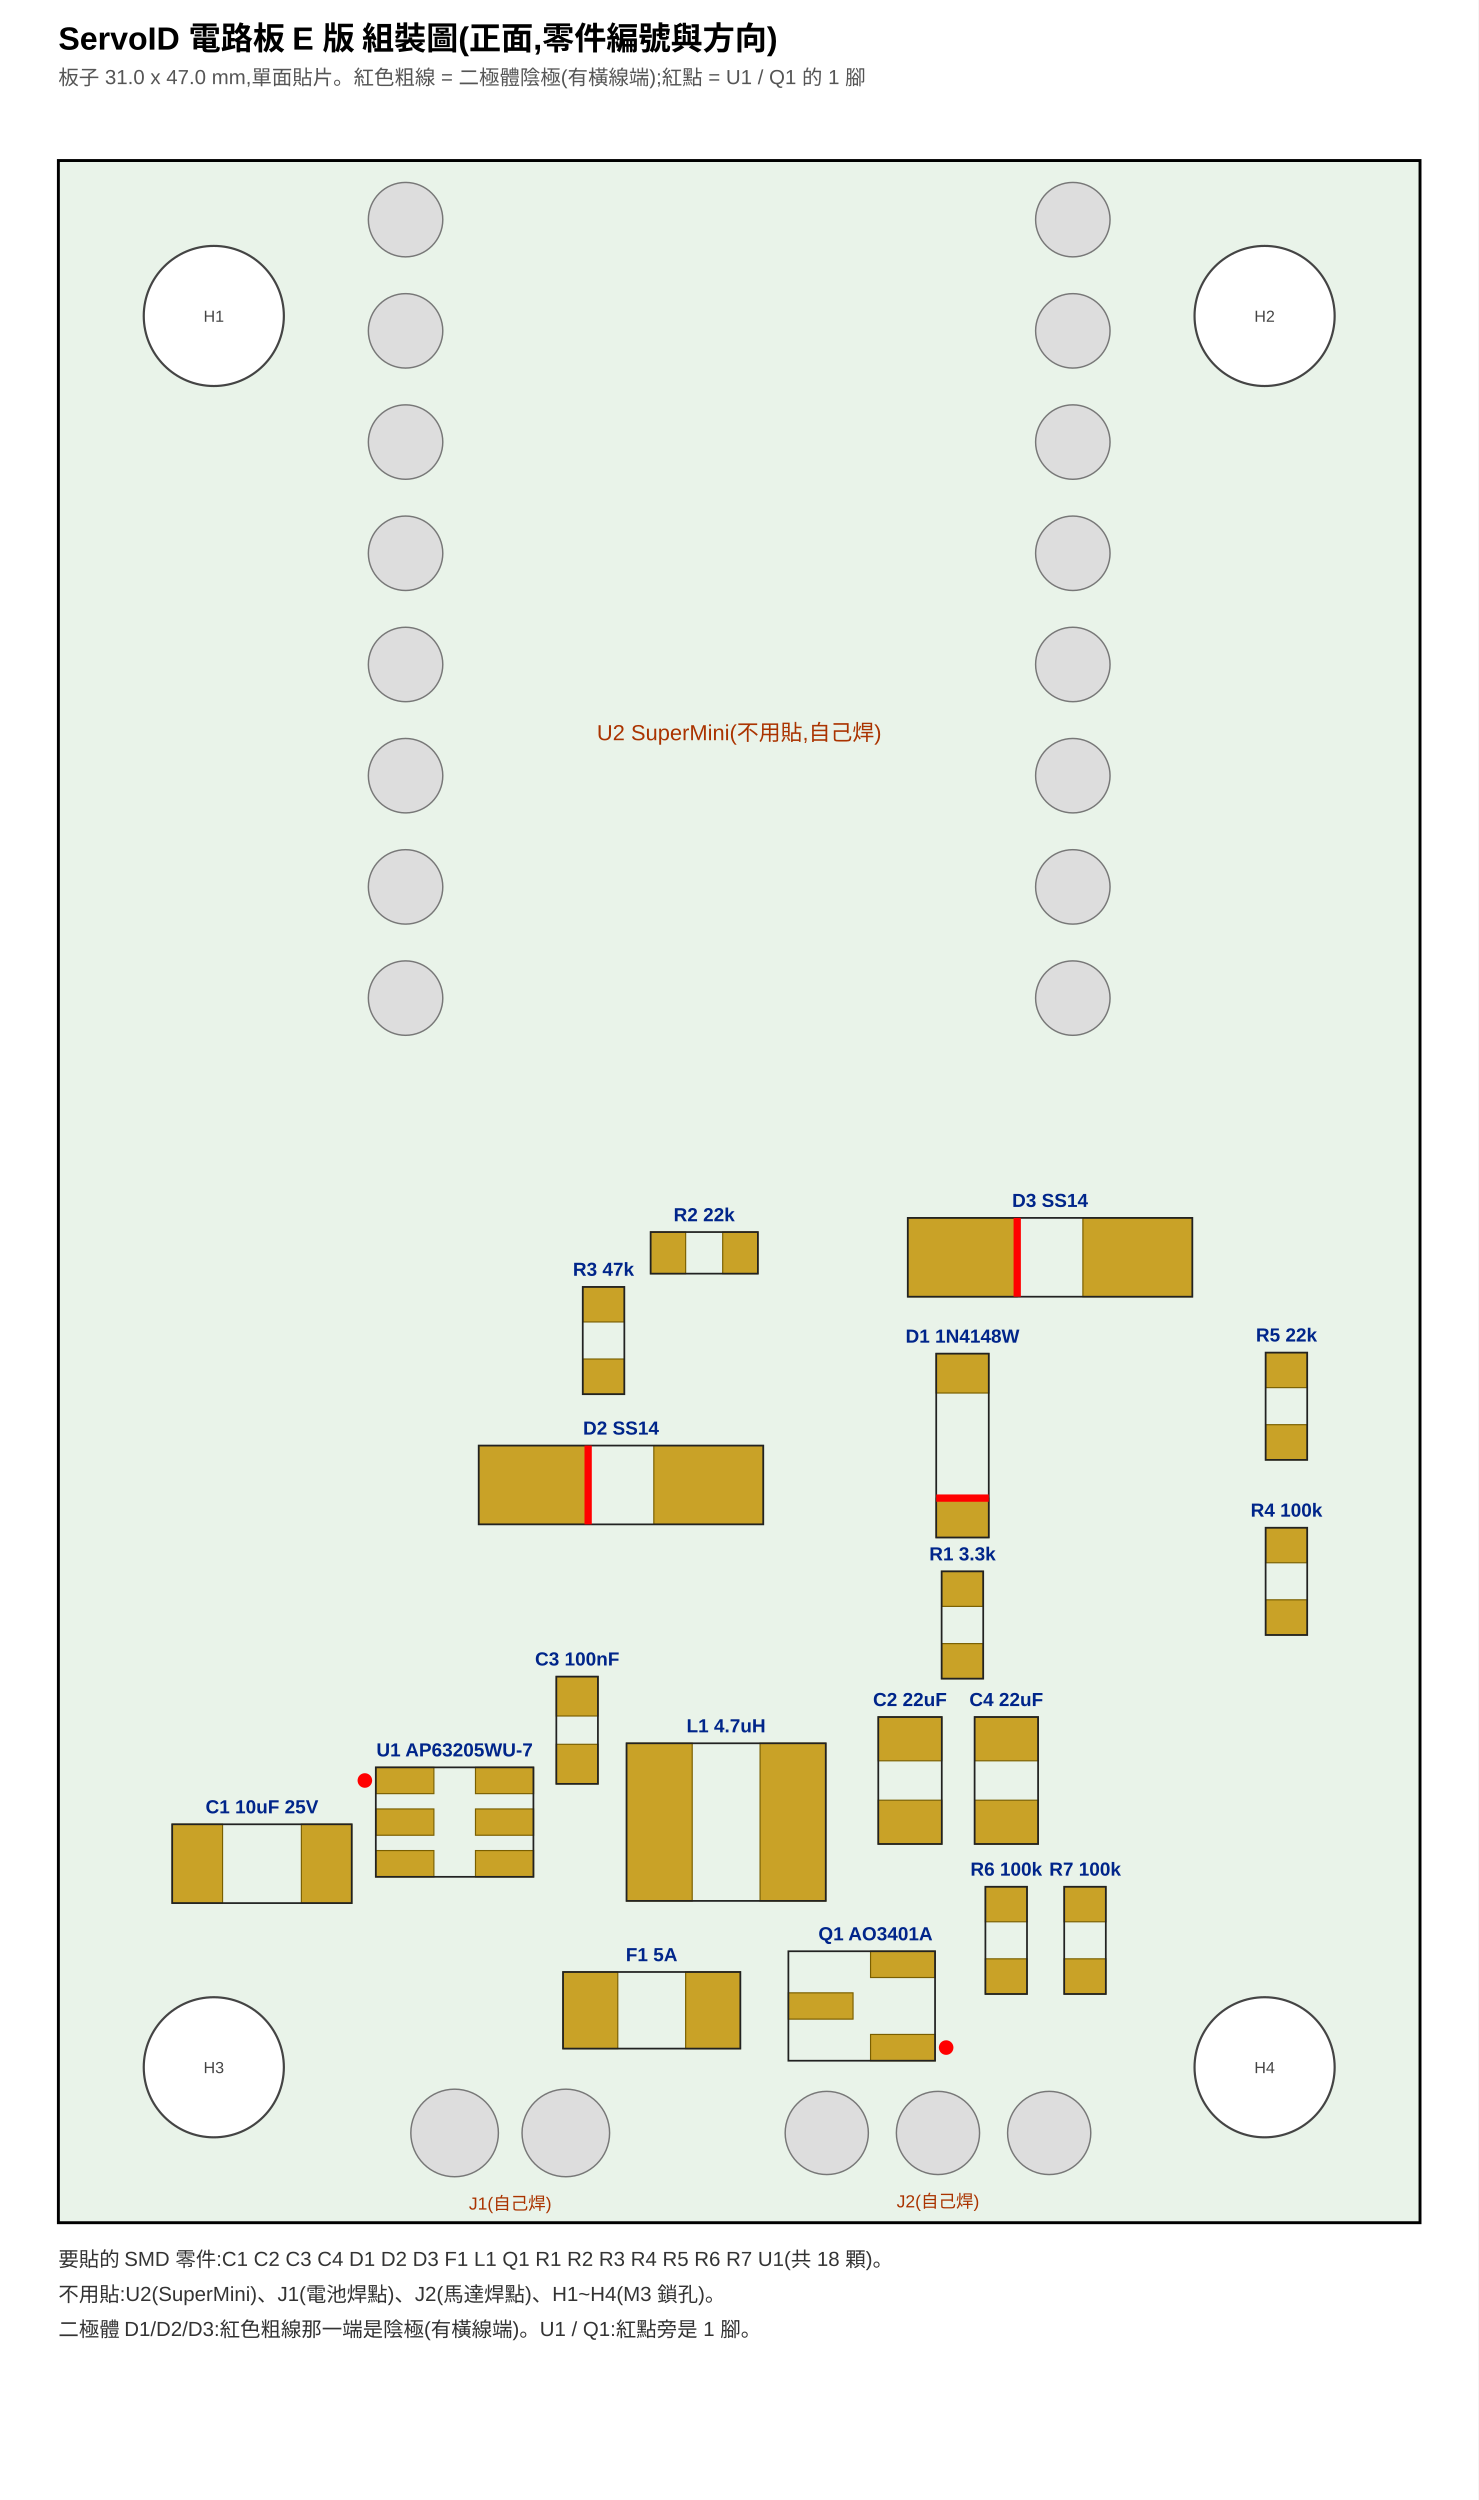
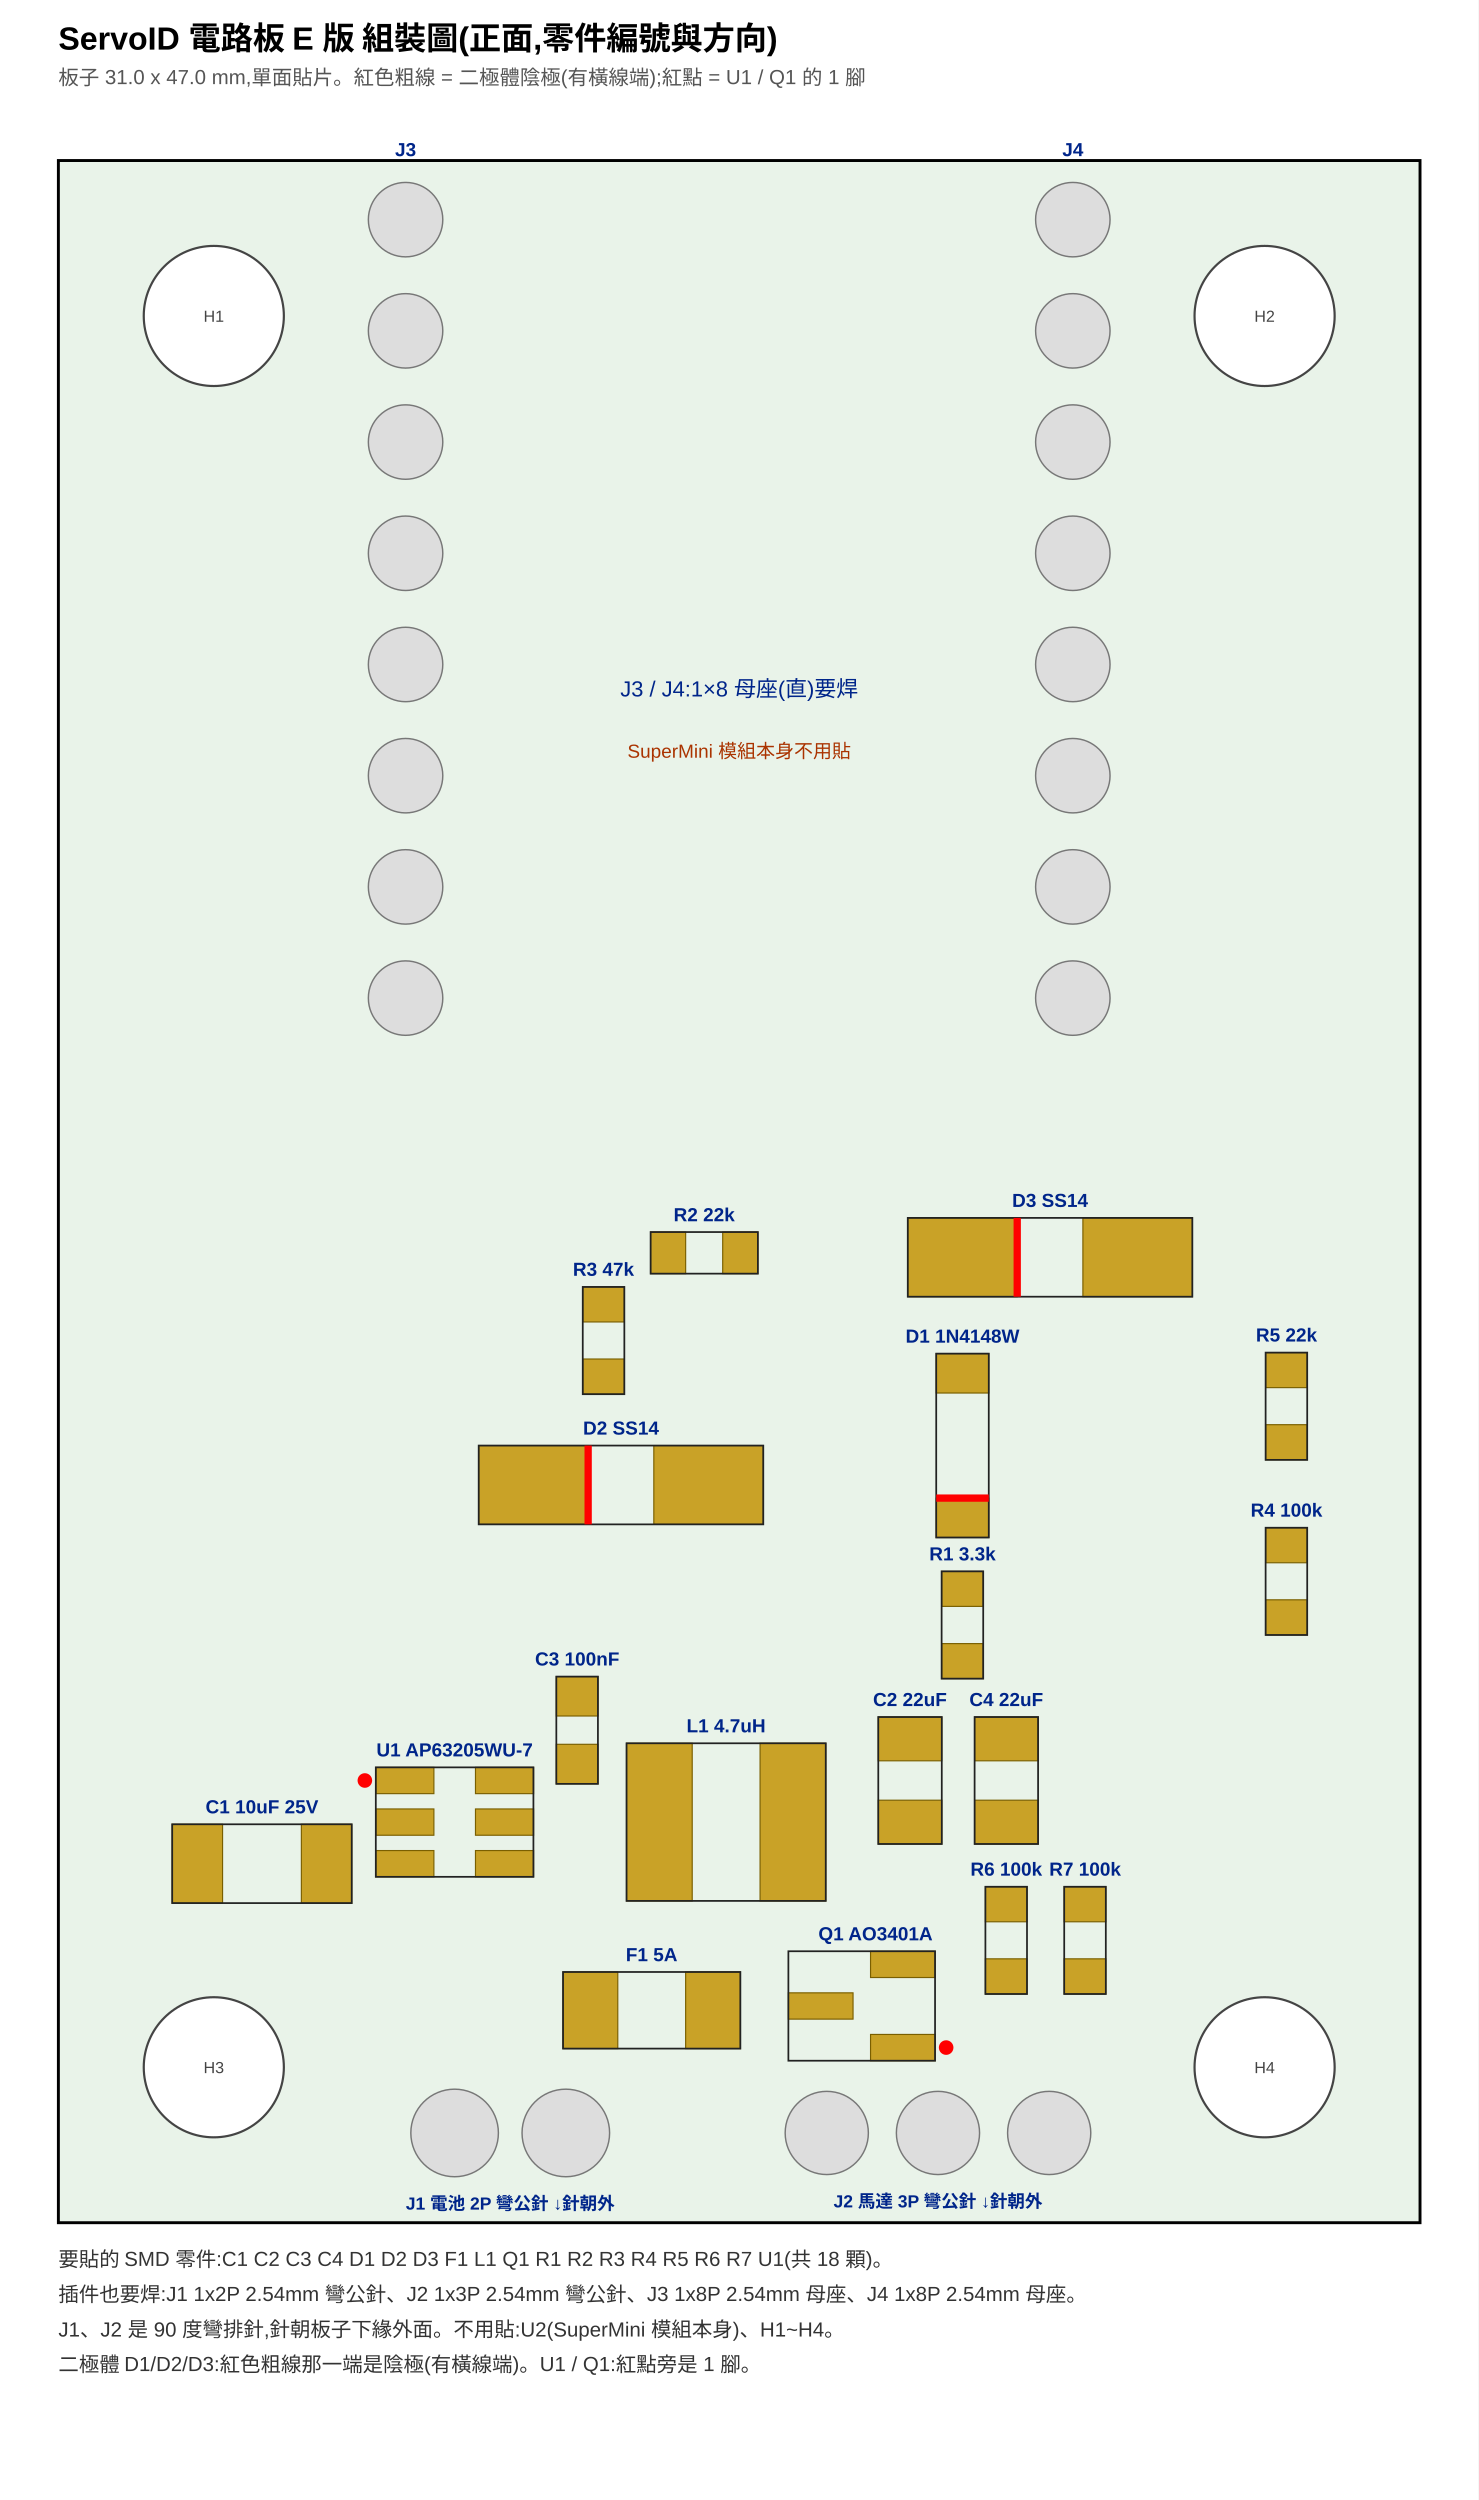
<svg xmlns="http://www.w3.org/2000/svg" width="1013" height="1713" font-family="Microsoft JhengHei, Arial">
  <rect width="100%" height="100%" fill="white" />
  <text x="40" y="34" font-size="22" font-weight="bold">ServoID 電路板 E 版  組裝圖(正面,零件編號與方向)</text>
  <text x="40" y="58" font-size="14" fill="#555">板子 31.0 x 47.0 mm,單面貼片。紅色粗線 = 二極體陰極(有橫線端);紅點 = U1 / Q1 的 1 腳</text>
  <rect x="40.0" y="110.0" width="933.0" height="1413.0" fill="#e9f3e9" stroke="black" stroke-width="2" />
  <rect x="118.0" y="1250.0" width="34.5" height="54.0" fill="#c9a227" stroke="#7a5f00" stroke-width="0.8" />
  <rect x="206.5" y="1250.0" width="34.5" height="54.0" fill="#c9a227" stroke="#7a5f00" stroke-width="0.8" />
  <rect x="118.0" y="1250.0" width="123.0" height="54.0" fill="none" stroke="#222" stroke-width="1.2" />
  <text x="179.5" y="1242.5" font-size="13" font-weight="bold" text-anchor="middle" fill="#00258a">C1 10uF 25V</text>
  <rect x="675.2" y="1342.2" width="28.5" height="24.0" fill="#c9a227" stroke="#7a5f00" stroke-width="0.8" />
  <rect x="675.2" y="1292.8" width="28.5" height="24.0" fill="#c9a227" stroke="#7a5f00" stroke-width="0.8" />
  <rect x="675.2" y="1292.8" width="28.5" height="73.5" fill="none" stroke="#222" stroke-width="1.2" />
  <text x="689.5" y="1285.2" font-size="13" font-weight="bold" text-anchor="middle" fill="#00258a">R6 100k</text>
  <rect x="328.0" y="990.5" width="75.0" height="54.0" fill="#c9a227" stroke="#7a5f00" stroke-width="0.8" />
  <rect x="448.0" y="990.5" width="75.0" height="54.0" fill="#c9a227" stroke="#7a5f00" stroke-width="0.8" />
  <rect x="328.0" y="990.5" width="195.0" height="54.0" fill="none" stroke="#222" stroke-width="1.2" />
  <line x1="403.0" y1="990.5" x2="403.0" y2="1044.5" stroke="red" stroke-width="5" />
  <text x="425.5" y="983.0" font-size="13" font-weight="bold" text-anchor="middle" fill="#00258a">D2 SS14</text>
  <rect x="641.5" y="1026.5" width="36.0" height="27.0" fill="#c9a227" stroke="#7a5f00" stroke-width="0.8" />
  <rect x="641.5" y="927.5" width="36.0" height="27.0" fill="#c9a227" stroke="#7a5f00" stroke-width="0.8" />
  <rect x="641.5" y="927.5" width="36.0" height="126.0" fill="none" stroke="#222" stroke-width="1.2" />
  <line x1="641.5" y1="1026.5" x2="677.5" y2="1026.5" stroke="red" stroke-width="5" />
  <text x="659.5" y="920.0" font-size="13" font-weight="bold" text-anchor="middle" fill="#00258a">D1 1N4148W</text>
  <rect x="429.3" y="1194.5" width="45.0" height="108.0" fill="#c9a227" stroke="#7a5f00" stroke-width="0.8" />
  <rect x="520.8" y="1194.5" width="45.0" height="108.0" fill="#c9a227" stroke="#7a5f00" stroke-width="0.8" />
  <rect x="429.3" y="1194.5" width="136.5" height="108.0" fill="none" stroke="#222" stroke-width="1.2" />
  <text x="497.5" y="1187.0" font-size="13" font-weight="bold" text-anchor="middle" fill="#00258a">L1 4.7uH</text>
  <rect x="601.8" y="1233.5" width="43.5" height="30.0" fill="#c9a227" stroke="#7a5f00" stroke-width="0.8" />
  <rect x="601.8" y="1176.5" width="43.5" height="30.0" fill="#c9a227" stroke="#7a5f00" stroke-width="0.8" />
  <rect x="601.8" y="1176.5" width="43.5" height="87.0" fill="none" stroke="#222" stroke-width="1.2" />
  <text x="623.5" y="1169.0" font-size="13" font-weight="bold" text-anchor="middle" fill="#00258a">C2 22uF</text>
  <circle cx="146.5" cy="1416.5" r="48.0" fill="white" stroke="#444" stroke-width="1.5" />
  <text x="146.5" y="1420.5" font-size="11" fill="#444" text-anchor="middle">H3</text>
  <rect x="645.2" y="1126.2" width="28.5" height="24.0" fill="#c9a227" stroke="#7a5f00" stroke-width="0.8" />
  <rect x="645.2" y="1076.7" width="28.5" height="24.0" fill="#c9a227" stroke="#7a5f00" stroke-width="0.8" />
  <rect x="645.2" y="1076.7" width="28.5" height="73.5" fill="none" stroke="#222" stroke-width="1.2" />
  <text x="659.5" y="1069.2" font-size="13" font-weight="bold" text-anchor="middle" fill="#00258a">R1 3.3k</text>
  <circle cx="566.5" cy="1461.5" r="28.5" fill="#ddd" stroke="#777" stroke-width="1" />
  <circle cx="642.7" cy="1461.5" r="28.5" fill="#ddd" stroke="#777" stroke-width="1" />
  <circle cx="718.9" cy="1461.5" r="28.5" fill="#ddd" stroke="#777" stroke-width="1" />
-   <text x="642.7" y="1512.5" font-size="12" text-anchor="middle" fill="#a30">J2(自己焊)</text>
+   <text x="642.7" y="1512.5" font-size="12" font-weight="bold" text-anchor="middle" fill="#00258a">J2 馬達 3P 彎公針 ↓針朝外</text>
  <rect x="622.0" y="834.5" width="75.0" height="54.0" fill="#c9a227" stroke="#7a5f00" stroke-width="0.8" />
  <rect x="742.0" y="834.5" width="75.0" height="54.0" fill="#c9a227" stroke="#7a5f00" stroke-width="0.8" />
  <rect x="622.0" y="834.5" width="195.0" height="54.0" fill="none" stroke="#222" stroke-width="1.2" />
  <line x1="697.0" y1="834.5" x2="697.0" y2="888.5" stroke="red" stroke-width="5" />
  <text x="719.5" y="827.0" font-size="13" font-weight="bold" text-anchor="middle" fill="#00258a">D3 SS14</text>
  <circle cx="146.5" cy="216.5" r="48.0" fill="white" stroke="#444" stroke-width="1.5" />
  <text x="146.5" y="220.5" font-size="11" fill="#444" text-anchor="middle">H1</text>
  <rect x="667.8" y="1233.5" width="43.5" height="30.0" fill="#c9a227" stroke="#7a5f00" stroke-width="0.8" />
  <rect x="667.8" y="1176.5" width="43.5" height="30.0" fill="#c9a227" stroke="#7a5f00" stroke-width="0.8" />
  <rect x="667.8" y="1176.5" width="43.5" height="87.0" fill="none" stroke="#222" stroke-width="1.2" />
  <text x="689.5" y="1169.0" font-size="13" font-weight="bold" text-anchor="middle" fill="#00258a">C4 22uF</text>
  <rect x="399.3" y="931.2" width="28.5" height="24.0" fill="#c9a227" stroke="#7a5f00" stroke-width="0.8" />
  <rect x="399.3" y="881.8" width="28.5" height="24.0" fill="#c9a227" stroke="#7a5f00" stroke-width="0.8" />
  <rect x="399.3" y="881.8" width="28.5" height="73.5" fill="none" stroke="#222" stroke-width="1.2" />
  <text x="413.5" y="874.2" font-size="13" font-weight="bold" text-anchor="middle" fill="#00258a">R3 47k</text>
  <rect x="867.2" y="1096.2" width="28.5" height="24.0" fill="#c9a227" stroke="#7a5f00" stroke-width="0.8" />
  <rect x="867.2" y="1046.8" width="28.5" height="24.0" fill="#c9a227" stroke="#7a5f00" stroke-width="0.8" />
  <rect x="867.2" y="1046.8" width="28.5" height="73.5" fill="none" stroke="#222" stroke-width="1.2" />
  <text x="881.5" y="1039.2" font-size="13" font-weight="bold" text-anchor="middle" fill="#00258a">R4 100k</text>
  <rect x="257.5" y="1211.0" width="39.8" height="18.0" fill="#c9a227" stroke="#7a5f00" stroke-width="0.8" />
  <rect x="257.5" y="1239.5" width="39.8" height="18.0" fill="#c9a227" stroke="#7a5f00" stroke-width="0.8" />
  <rect x="257.5" y="1268.0" width="39.8" height="18.0" fill="#c9a227" stroke="#7a5f00" stroke-width="0.8" />
  <rect x="325.8" y="1268.0" width="39.8" height="18.0" fill="#c9a227" stroke="#7a5f00" stroke-width="0.8" />
  <rect x="325.8" y="1239.5" width="39.8" height="18.0" fill="#c9a227" stroke="#7a5f00" stroke-width="0.8" />
  <rect x="325.8" y="1211.0" width="39.8" height="18.0" fill="#c9a227" stroke="#7a5f00" stroke-width="0.8" />
  <rect x="257.5" y="1211.0" width="108.0" height="75.0" fill="none" stroke="#222" stroke-width="1.2" />
  <circle cx="250.0" cy="1220.0" r="5" fill="red" />
  <text x="311.5" y="1203.5" font-size="13" font-weight="bold" text-anchor="middle" fill="#00258a">U1 AP63205WU-7</text>
  <rect x="596.5" y="1394.0" width="44.3" height="18.0" fill="#c9a227" stroke="#7a5f00" stroke-width="0.8" />
  <rect x="596.5" y="1337.0" width="44.3" height="18.0" fill="#c9a227" stroke="#7a5f00" stroke-width="0.8" />
  <rect x="540.2" y="1365.5" width="44.3" height="18.0" fill="#c9a227" stroke="#7a5f00" stroke-width="0.8" />
  <rect x="540.2" y="1337.0" width="100.5" height="75.0" fill="none" stroke="#222" stroke-width="1.2" />
  <circle cx="648.3" cy="1403.0" r="5" fill="red" />
  <text x="599.9" y="1329.5" font-size="13" font-weight="bold" text-anchor="middle" fill="#00258a">Q1 AO3401A</text>
  <circle cx="866.5" cy="1416.5" r="48.0" fill="white" stroke="#444" stroke-width="1.5" />
  <text x="866.5" y="1420.5" font-size="11" fill="#444" text-anchor="middle">H4</text>
  <rect x="867.2" y="976.2" width="28.5" height="24.0" fill="#c9a227" stroke="#7a5f00" stroke-width="0.8" />
  <rect x="867.2" y="926.8" width="28.5" height="24.0" fill="#c9a227" stroke="#7a5f00" stroke-width="0.8" />
  <rect x="867.2" y="926.8" width="28.5" height="73.5" fill="none" stroke="#222" stroke-width="1.2" />
  <text x="881.5" y="919.2" font-size="13" font-weight="bold" text-anchor="middle" fill="#00258a">R5 22k</text>
  <circle cx="277.9" cy="150.5" r="25.5" fill="#ddd" stroke="#777" stroke-width="1" />
  <circle cx="277.9" cy="226.7" r="25.5" fill="#ddd" stroke="#777" stroke-width="1" />
  <circle cx="277.9" cy="302.9" r="25.5" fill="#ddd" stroke="#777" stroke-width="1" />
  <circle cx="277.9" cy="379.1" r="25.5" fill="#ddd" stroke="#777" stroke-width="1" />
  <circle cx="277.9" cy="455.3" r="25.5" fill="#ddd" stroke="#777" stroke-width="1" />
  <circle cx="277.9" cy="531.5" r="25.5" fill="#ddd" stroke="#777" stroke-width="1" />
  <circle cx="277.9" cy="607.7" r="25.5" fill="#ddd" stroke="#777" stroke-width="1" />
  <circle cx="277.9" cy="683.9" r="25.5" fill="#ddd" stroke="#777" stroke-width="1" />
  <circle cx="735.1" cy="150.5" r="25.5" fill="#ddd" stroke="#777" stroke-width="1" />
  <circle cx="735.1" cy="226.7" r="25.5" fill="#ddd" stroke="#777" stroke-width="1" />
  <circle cx="735.1" cy="302.9" r="25.5" fill="#ddd" stroke="#777" stroke-width="1" />
  <circle cx="735.1" cy="379.1" r="25.5" fill="#ddd" stroke="#777" stroke-width="1" />
  <circle cx="735.1" cy="455.3" r="25.5" fill="#ddd" stroke="#777" stroke-width="1" />
  <circle cx="735.1" cy="531.5" r="25.5" fill="#ddd" stroke="#777" stroke-width="1" />
  <circle cx="735.1" cy="607.7" r="25.5" fill="#ddd" stroke="#777" stroke-width="1" />
  <circle cx="735.1" cy="683.9" r="25.5" fill="#ddd" stroke="#777" stroke-width="1" />
-   <text x="506.5" y="507.2" font-size="15" text-anchor="middle" fill="#a30">U2 SuperMini(不用貼,自己焊)</text>
+   <text x="506.5" y="477.2" font-size="15" text-anchor="middle" fill="#00258a">J3 / J4:1×8 母座(直)要焊</text>
+   <text x="506.5" y="519.2" font-size="13" text-anchor="middle" fill="#a30">SuperMini 模組本身不用貼</text>
+   <text x="277.9" y="107.0" font-size="13" font-weight="bold" text-anchor="middle" fill="#00258a">J3</text>
+   <text x="735.1" y="107.0" font-size="13" font-weight="bold" text-anchor="middle" fill="#00258a">J4</text>
  <rect x="445.8" y="844.2" width="24.0" height="28.5" fill="#c9a227" stroke="#7a5f00" stroke-width="0.8" />
  <rect x="495.2" y="844.2" width="24.0" height="28.5" fill="#c9a227" stroke="#7a5f00" stroke-width="0.8" />
  <rect x="445.8" y="844.2" width="73.5" height="28.5" fill="none" stroke="#222" stroke-width="1.2" />
  <text x="482.5" y="836.8" font-size="13" font-weight="bold" text-anchor="middle" fill="#00258a">R2 22k</text>
  <rect x="381.2" y="1195.2" width="28.5" height="27.0" fill="#c9a227" stroke="#7a5f00" stroke-width="0.8" />
  <rect x="381.2" y="1148.8" width="28.5" height="27.0" fill="#c9a227" stroke="#7a5f00" stroke-width="0.8" />
  <rect x="381.2" y="1148.8" width="28.5" height="73.5" fill="none" stroke="#222" stroke-width="1.2" />
  <text x="395.5" y="1141.2" font-size="13" font-weight="bold" text-anchor="middle" fill="#00258a">C3 100nF</text>
  <rect x="385.8" y="1351.2" width="37.5" height="52.5" fill="#c9a227" stroke="#7a5f00" stroke-width="0.8" />
  <rect x="469.8" y="1351.2" width="37.5" height="52.5" fill="#c9a227" stroke="#7a5f00" stroke-width="0.8" />
  <rect x="385.8" y="1351.2" width="121.5" height="52.5" fill="none" stroke="#222" stroke-width="1.2" />
  <text x="446.5" y="1343.8" font-size="13" font-weight="bold" text-anchor="middle" fill="#00258a">F1 5A</text>
  <circle cx="311.5" cy="1461.5" r="30.0" fill="#ddd" stroke="#777" stroke-width="1" />
  <circle cx="387.7" cy="1461.5" r="30.0" fill="#ddd" stroke="#777" stroke-width="1" />
-   <text x="349.6" y="1514.0" font-size="12" text-anchor="middle" fill="#a30">J1(自己焊)</text>
+   <text x="349.6" y="1514.0" font-size="12" font-weight="bold" text-anchor="middle" fill="#00258a">J1 電池 2P 彎公針 ↓針朝外</text>
  <circle cx="866.5" cy="216.5" r="48.0" fill="white" stroke="#444" stroke-width="1.5" />
  <text x="866.5" y="220.5" font-size="11" fill="#444" text-anchor="middle">H2</text>
  <rect x="729.2" y="1342.2" width="28.5" height="24.0" fill="#c9a227" stroke="#7a5f00" stroke-width="0.8" />
  <rect x="729.2" y="1292.8" width="28.5" height="24.0" fill="#c9a227" stroke="#7a5f00" stroke-width="0.8" />
  <rect x="729.2" y="1292.8" width="28.5" height="73.5" fill="none" stroke="#222" stroke-width="1.2" />
  <text x="743.5" y="1285.2" font-size="13" font-weight="bold" text-anchor="middle" fill="#00258a">R7 100k</text>
  <text x="40" y="1553.0" font-size="14" fill="#333">要貼的 SMD 零件:C1 C2 C3 C4 D1 D2 D3 F1 L1 Q1 R1 R2 R3 R4 R5 R6 R7 U1(共 18 顆)。</text>
-   <text x="40" y="1577.0" font-size="14" fill="#333">不用貼:U2(SuperMini)、J1(電池焊點)、J2(馬達焊點)、H1~H4(M3 鎖孔)。</text>
-   <text x="40" y="1601.0" font-size="14" fill="#333">二極體 D1/D2/D3:紅色粗線那一端是陰極(有橫線端)。U1 / Q1:紅點旁是 1 腳。</text>
+   <text x="40" y="1577.0" font-size="14" fill="#333">插件也要焊:J1 1x2P 2.54mm 彎公針、J2 1x3P 2.54mm 彎公針、J3 1x8P 2.54mm 母座、J4 1x8P 2.54mm 母座。</text>
+   <text x="40" y="1601.0" font-size="14" fill="#333">J1、J2 是 90 度彎排針,針朝板子下緣外面。不用貼:U2(SuperMini 模組本身)、H1~H4。</text>
+   <text x="40" y="1625.0" font-size="14" fill="#333">二極體 D1/D2/D3:紅色粗線那一端是陰極(有橫線端)。U1 / Q1:紅點旁是 1 腳。</text>
</svg>
